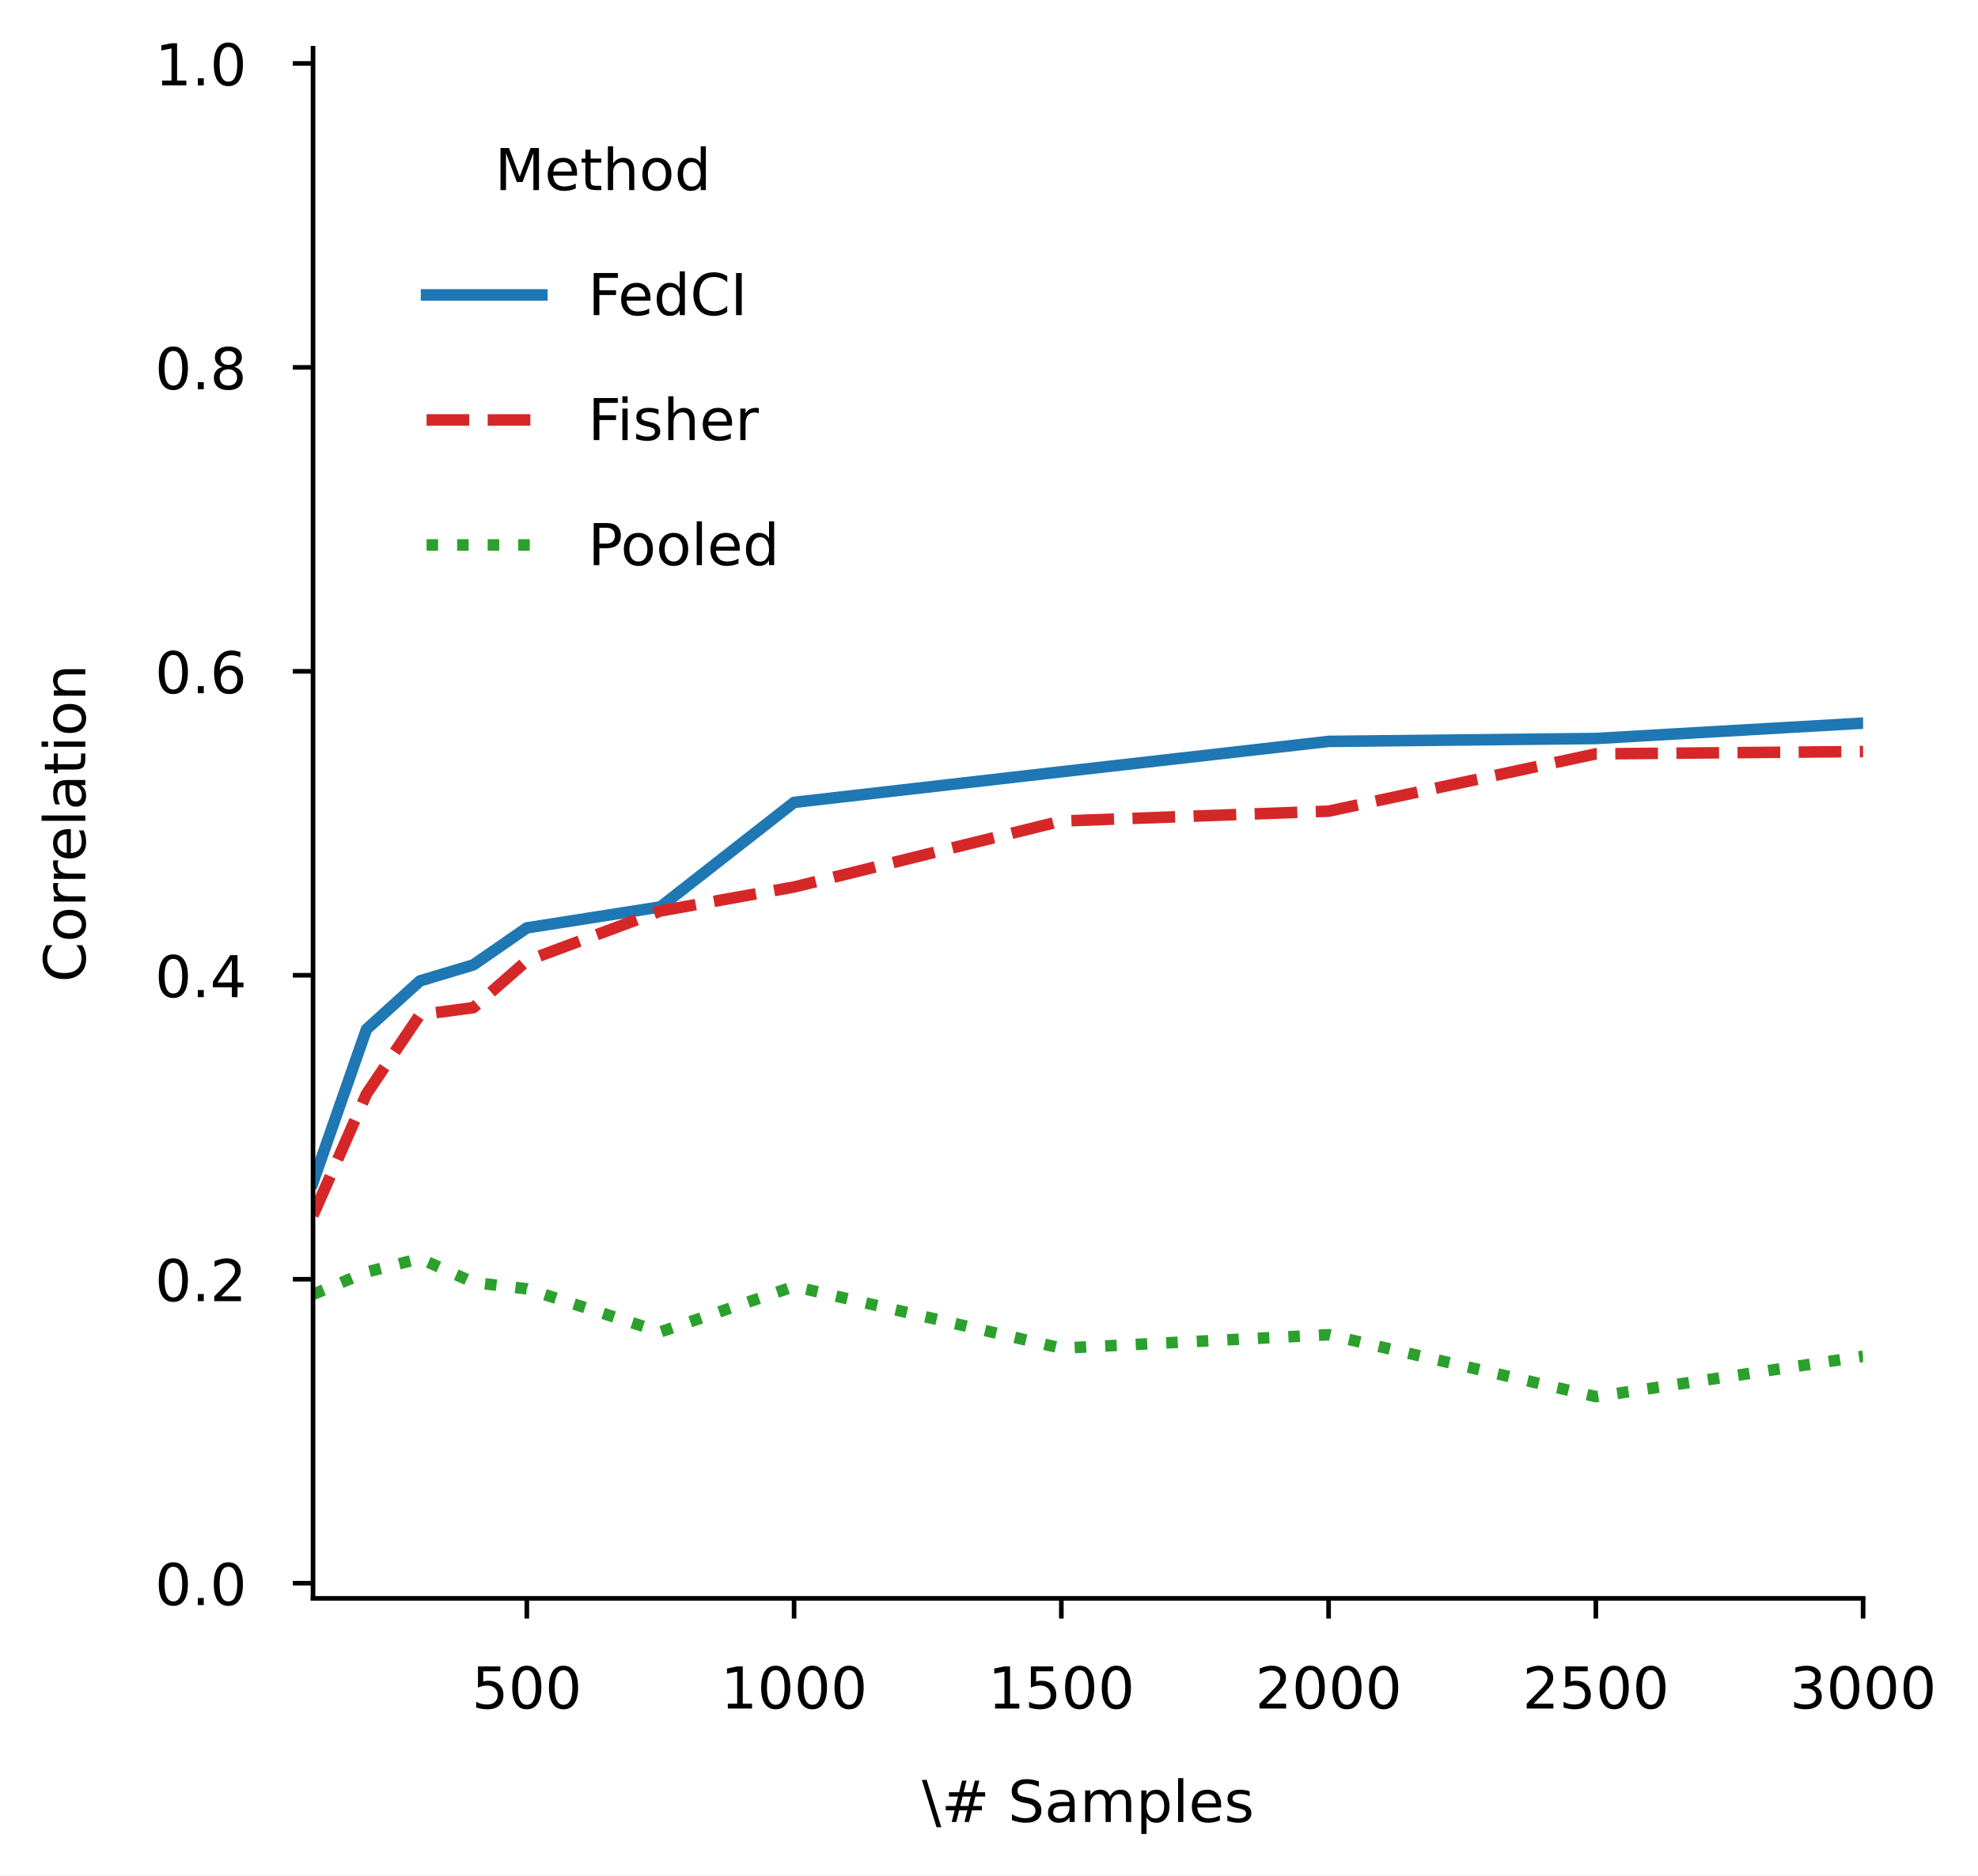
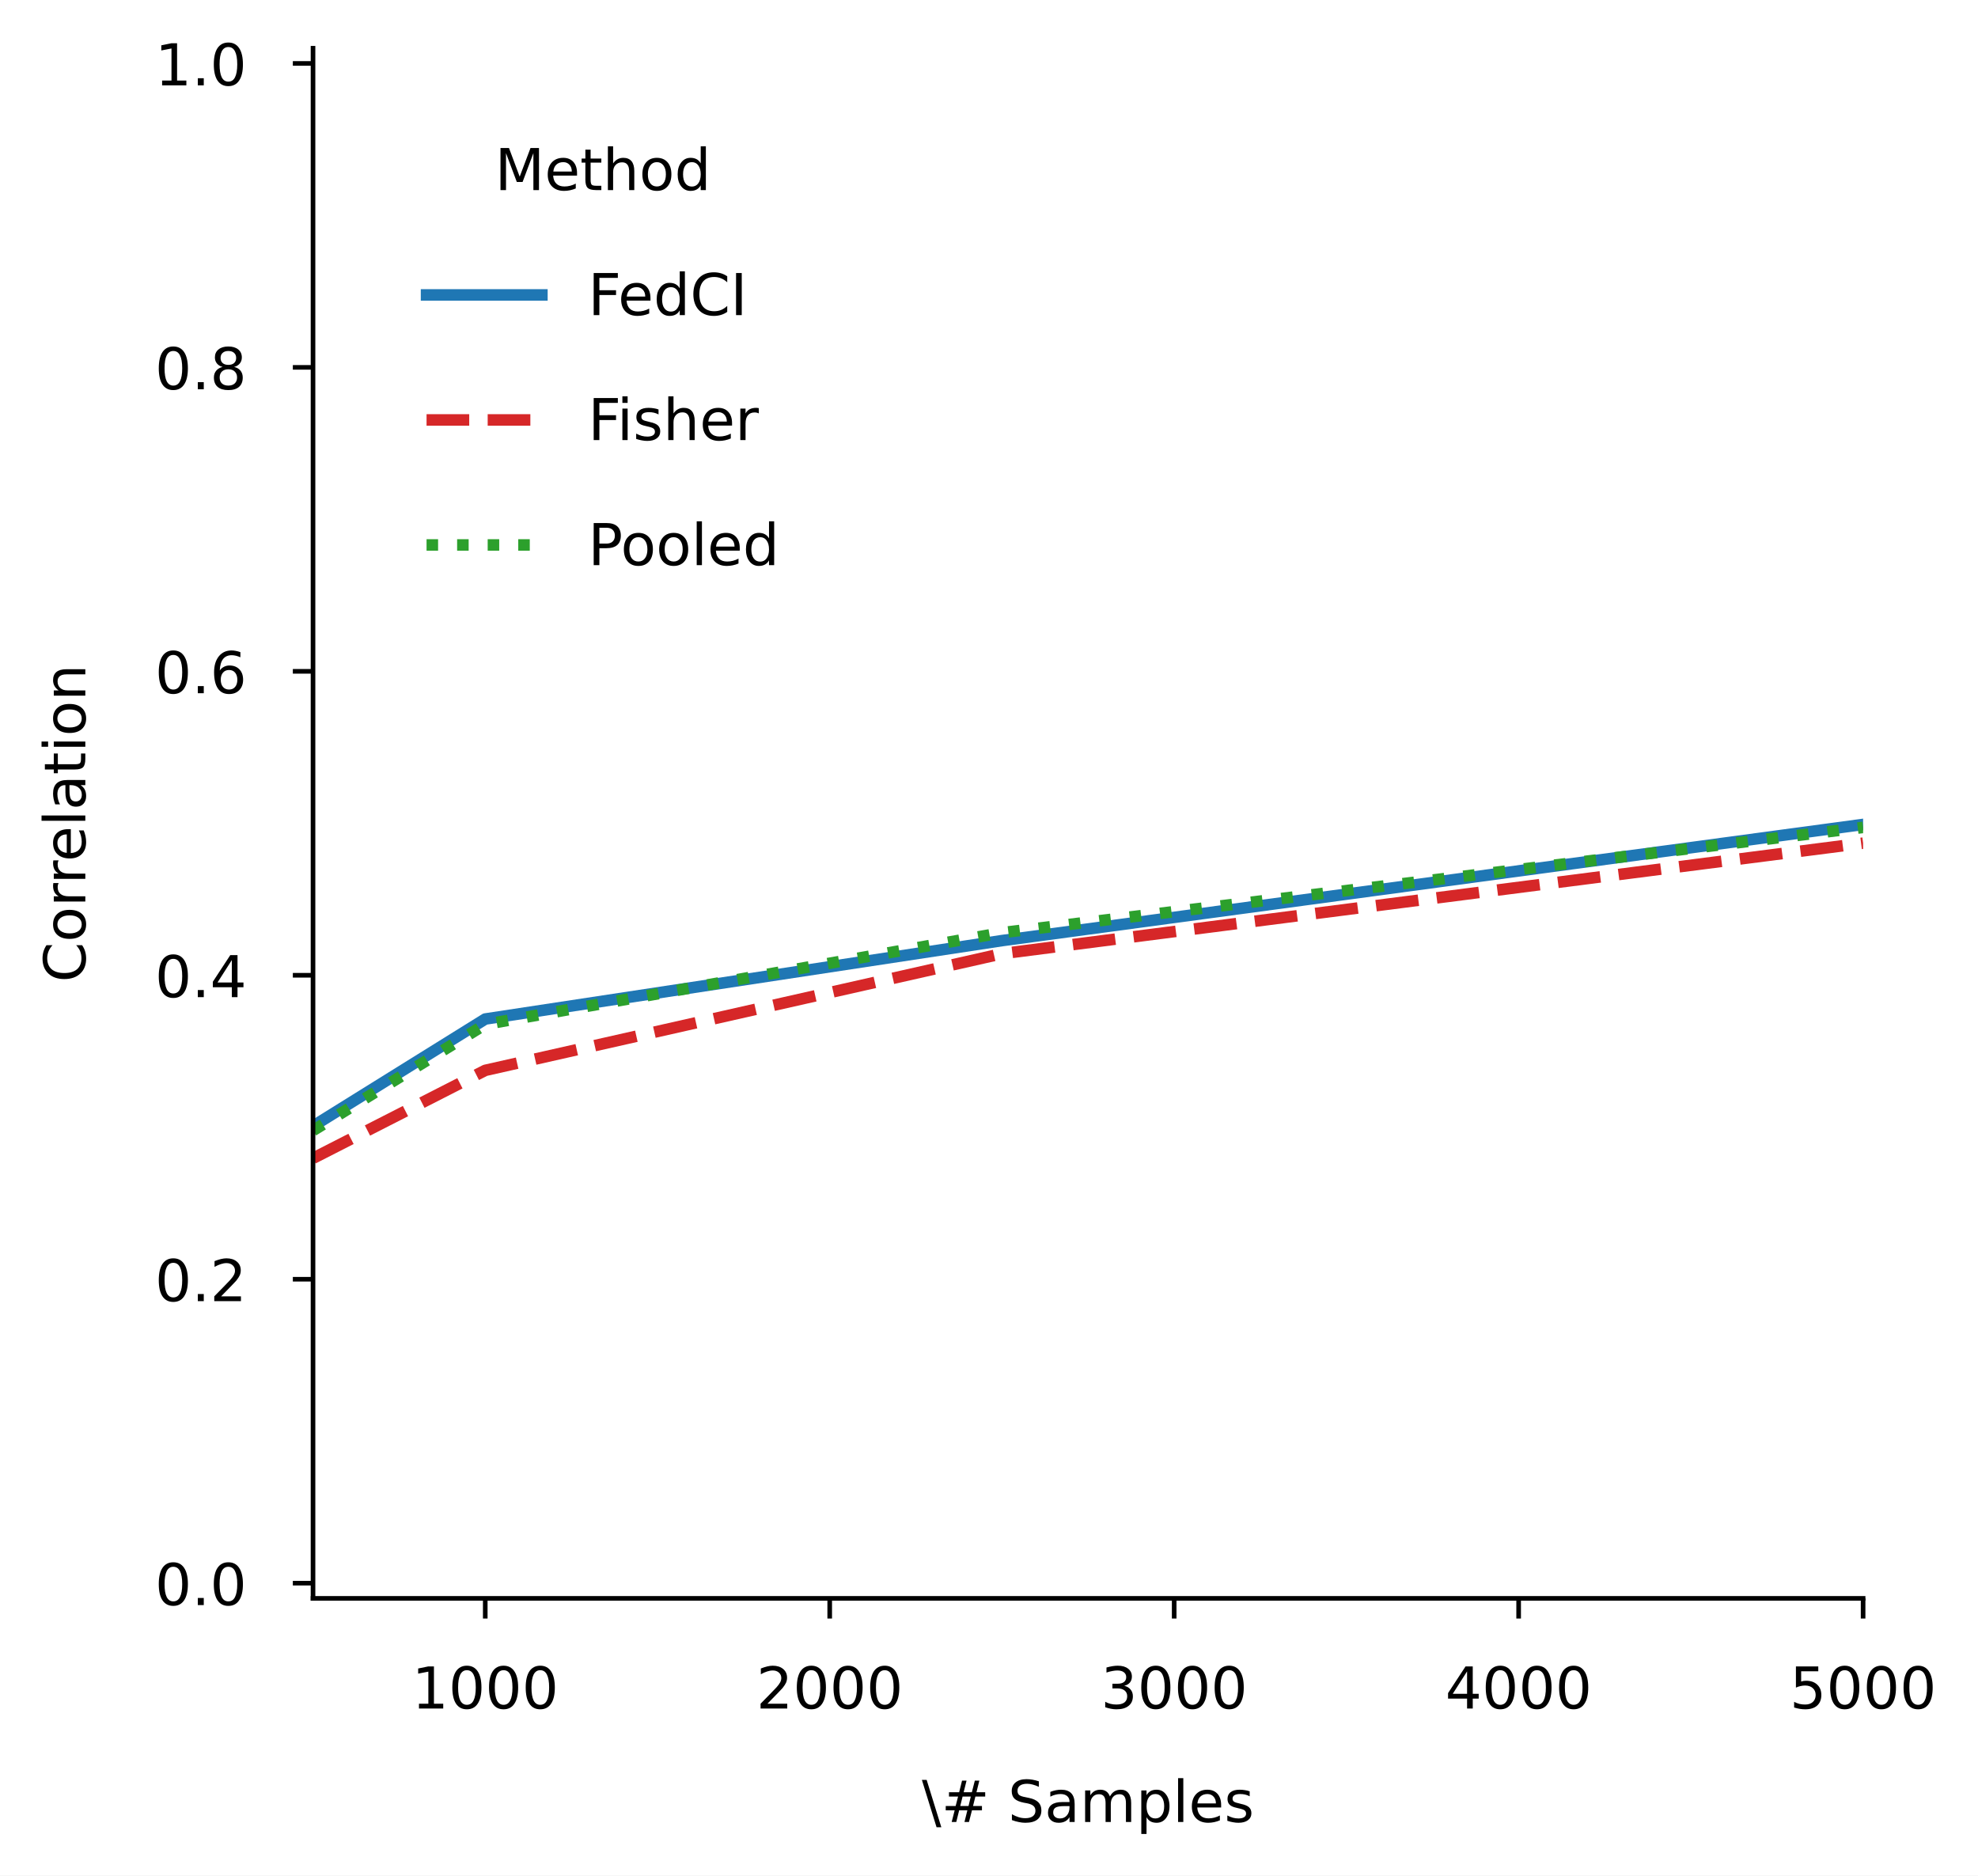
<svg xmlns="http://www.w3.org/2000/svg" xmlns:xlink="http://www.w3.org/1999/xlink" width="343.006pt" height="325.22pt" viewBox="0 0 343.006 325.22" version="1.1">
  <defs>
    <style type="text/css">*{stroke-linejoin: round; stroke-linecap: butt}</style>
  </defs>
  <g id="figure_1">
    <g id="patch_1">
      <path d="M 0 325.22  L 343.006 325.22  L 343.006 0  L 0 0  z " style="fill: #ffffff" />
    </g>
    <g id="axes_1">
      <g id="patch_2">
        <path d="M 54.281 277.164  L 323.081 277.164  L 323.081 8.364  L 54.281 8.364  z " style="fill: #ffffff" />
      </g>
      <g id="line2d_1">
-         <path d="M 54.281 205.014  L 63.55 178.489  L 72.819 170.097  L 82.088 167.309  L 91.357 160.9  L 114.53 157.257  L 137.702 139.137  L 184.047 133.827  L 230.392 128.562  L 276.736 128.059  L 323.081 125.394  " clip-path="url(#pa95b901a99)" style="fill: none; stroke: #1f77b4; stroke-width: 2; stroke-linecap: square" />
+         <path d="M 54.281 195.281  L 84.148 176.702  L 173.748 163.105  L 323.081 142.96  " clip-path="url(#pf30dd682bd)" style="fill: none; stroke: #1f77b4; stroke-width: 2; stroke-linecap: square" />
      </g>
      <g id="line2d_2">
-         <path d="M 54.281 210.745  L 63.55 189.693  L 72.819 175.961  L 82.088 174.726  L 91.357 166.598  L 114.53 157.965  L 137.702 153.806  L 184.047 142.371  L 230.392 140.66  L 276.736 130.72  L 323.081 130.322  " clip-path="url(#pa95b901a99)" style="fill: none; stroke-dasharray: 7.4,3.2; stroke-dashoffset: 0; stroke: #d62728; stroke-width: 2" />
+         <path d="M 54.281 200.855  L 84.148 185.605  L 173.748 165.374  L 323.081 146.206  " clip-path="url(#pf30dd682bd)" style="fill: none; stroke-dasharray: 7.4,3.2; stroke-dashoffset: 0; stroke: #d62728; stroke-width: 2" />
      </g>
      <g id="matplotlib.axis_1">
        <g id="xtick_1">
          <g id="line2d_3">
            <defs>
-               <path id="m746e40fd66" d="M 0 0  L 0 3.5  " style="stroke: #000000; stroke-width: 0.8" />
+               <path id="mf07b62a38b" d="M 0 0  L 0 3.5  " style="stroke: #000000; stroke-width: 0.8" />
            </defs>
            <g>
-               <use xlink:href="#m746e40fd66" x="91.357" y="277.164" style="stroke: #000000; stroke-width: 0.8" />
+               <use xlink:href="#mf07b62a38b" x="84.148" y="277.164" style="stroke: #000000; stroke-width: 0.8" />
            </g>
          </g>
          <g id="text_1">
-             <text style="font-size: 10px; font-family: 'DejaVu Sans', 'Bitstream Vera Sans', 'Computer Modern Sans Serif', 'Lucida Grande', 'Verdana', 'Geneva', 'Lucid', 'Arial', 'Helvetica', 'Avant Garde', sans-serif; text-anchor: middle" x="91.357" y="296.262" transform="rotate(-0 91.35711 296.2624)">500</text>
+             <text style="font-size: 10px; font-family: 'DejaVu Sans', 'Bitstream Vera Sans', 'Computer Modern Sans Serif', 'Lucida Grande', 'Verdana', 'Geneva', 'Lucid', 'Arial', 'Helvetica', 'Avant Garde', sans-serif; text-anchor: middle" x="84.148" y="296.262" transform="rotate(-0 84.14792 296.2624)">1000</text>
          </g>
        </g>
        <g id="xtick_2">
          <g id="line2d_4">
            <g>
-               <use xlink:href="#m746e40fd66" x="137.702" y="277.164" style="stroke: #000000; stroke-width: 0.8" />
+               <use xlink:href="#mf07b62a38b" x="143.881" y="277.164" style="stroke: #000000; stroke-width: 0.8" />
            </g>
          </g>
          <g id="text_2">
-             <text style="font-size: 10px; font-family: 'DejaVu Sans', 'Bitstream Vera Sans', 'Computer Modern Sans Serif', 'Lucida Grande', 'Verdana', 'Geneva', 'Lucid', 'Arial', 'Helvetica', 'Avant Garde', sans-serif; text-anchor: middle" x="137.702" y="296.262" transform="rotate(-0 137.7019 296.2624)">1000</text>
+             <text style="font-size: 10px; font-family: 'DejaVu Sans', 'Bitstream Vera Sans', 'Computer Modern Sans Serif', 'Lucida Grande', 'Verdana', 'Geneva', 'Lucid', 'Arial', 'Helvetica', 'Avant Garde', sans-serif; text-anchor: middle" x="143.881" y="296.262" transform="rotate(-0 143.8812 296.2624)">2000</text>
          </g>
        </g>
        <g id="xtick_3">
          <g id="line2d_5">
            <g>
-               <use xlink:href="#m746e40fd66" x="184.047" y="277.164" style="stroke: #000000; stroke-width: 0.8" />
+               <use xlink:href="#mf07b62a38b" x="203.615" y="277.164" style="stroke: #000000; stroke-width: 0.8" />
            </g>
          </g>
          <g id="text_3">
-             <text style="font-size: 10px; font-family: 'DejaVu Sans', 'Bitstream Vera Sans', 'Computer Modern Sans Serif', 'Lucida Grande', 'Verdana', 'Geneva', 'Lucid', 'Arial', 'Helvetica', 'Avant Garde', sans-serif; text-anchor: middle" x="184.047" y="296.262" transform="rotate(-0 184.0468 296.2624)">1500</text>
+             <text style="font-size: 10px; font-family: 'DejaVu Sans', 'Bitstream Vera Sans', 'Computer Modern Sans Serif', 'Lucida Grande', 'Verdana', 'Geneva', 'Lucid', 'Arial', 'Helvetica', 'Avant Garde', sans-serif; text-anchor: middle" x="203.615" y="296.262" transform="rotate(-0 203.6146 296.2624)">3000</text>
          </g>
        </g>
        <g id="xtick_4">
          <g id="line2d_6">
            <g>
-               <use xlink:href="#m746e40fd66" x="230.392" y="277.164" style="stroke: #000000; stroke-width: 0.8" />
+               <use xlink:href="#mf07b62a38b" x="263.348" y="277.164" style="stroke: #000000; stroke-width: 0.8" />
            </g>
          </g>
          <g id="text_4">
-             <text style="font-size: 10px; font-family: 'DejaVu Sans', 'Bitstream Vera Sans', 'Computer Modern Sans Serif', 'Lucida Grande', 'Verdana', 'Geneva', 'Lucid', 'Arial', 'Helvetica', 'Avant Garde', sans-serif; text-anchor: middle" x="230.392" y="296.262" transform="rotate(-0 230.3916 296.2624)">2000</text>
+             <text style="font-size: 10px; font-family: 'DejaVu Sans', 'Bitstream Vera Sans', 'Computer Modern Sans Serif', 'Lucida Grande', 'Verdana', 'Geneva', 'Lucid', 'Arial', 'Helvetica', 'Avant Garde', sans-serif; text-anchor: middle" x="263.348" y="296.262" transform="rotate(-0 263.3479 296.2624)">4000</text>
          </g>
        </g>
        <g id="xtick_5">
          <g id="line2d_7">
            <g>
-               <use xlink:href="#m746e40fd66" x="276.736" y="277.164" style="stroke: #000000; stroke-width: 0.8" />
+               <use xlink:href="#mf07b62a38b" x="323.081" y="277.164" style="stroke: #000000; stroke-width: 0.8" />
            </g>
          </g>
          <g id="text_5">
-             <text style="font-size: 10px; font-family: 'DejaVu Sans', 'Bitstream Vera Sans', 'Computer Modern Sans Serif', 'Lucida Grande', 'Verdana', 'Geneva', 'Lucid', 'Arial', 'Helvetica', 'Avant Garde', sans-serif; text-anchor: middle" x="276.736" y="296.262" transform="rotate(-0 276.7364 296.2624)">2500</text>
+             <text style="font-size: 10px; font-family: 'DejaVu Sans', 'Bitstream Vera Sans', 'Computer Modern Sans Serif', 'Lucida Grande', 'Verdana', 'Geneva', 'Lucid', 'Arial', 'Helvetica', 'Avant Garde', sans-serif; text-anchor: middle" x="323.081" y="296.262" transform="rotate(-0 323.0813 296.2624)">5000</text>
          </g>
        </g>
-         <g id="xtick_6">
-           <g id="line2d_8">
-             <g>
-               <use xlink:href="#m746e40fd66" x="323.081" y="277.164" style="stroke: #000000; stroke-width: 0.8" />
-             </g>
-           </g>
-           <g id="text_6">
-             <text style="font-size: 10px; font-family: 'DejaVu Sans', 'Bitstream Vera Sans', 'Computer Modern Sans Serif', 'Lucida Grande', 'Verdana', 'Geneva', 'Lucid', 'Arial', 'Helvetica', 'Avant Garde', sans-serif; text-anchor: middle" x="323.081" y="296.262" transform="rotate(-0 323.0813 296.2624)">3000</text>
-           </g>
-         </g>
-         <g id="text_7">
+         <g id="text_6">
          <text style="font-size: 10px; font-family: 'DejaVu Sans', 'Bitstream Vera Sans', 'Computer Modern Sans Serif', 'Lucida Grande', 'Verdana', 'Geneva', 'Lucid', 'Arial', 'Helvetica', 'Avant Garde', sans-serif; text-anchor: middle" x="188.681" y="315.94" transform="rotate(-0 188.6813 315.9405)">\# Samples</text>
        </g>
      </g>
      <g id="matplotlib.axis_2">
        <g id="ytick_1">
-           <g id="line2d_9">
+           <g id="line2d_8">
            <defs>
-               <path id="m47516765b6" d="M 0 0  L -3.5 0  " style="stroke: #000000; stroke-width: 0.8" />
+               <path id="m937e2f2a40" d="M 0 0  L -3.5 0  " style="stroke: #000000; stroke-width: 0.8" />
            </defs>
            <g>
-               <use xlink:href="#m47516765b6" x="54.281" y="274.529" style="stroke: #000000; stroke-width: 0.8" />
+               <use xlink:href="#m937e2f2a40" x="54.281" y="274.529" style="stroke: #000000; stroke-width: 0.8" />
            </g>
          </g>
-           <g id="text_8">
+           <g id="text_7">
            <text style="font-size: 10px; font-family: 'DejaVu Sans', 'Bitstream Vera Sans', 'Computer Modern Sans Serif', 'Lucida Grande', 'Verdana', 'Geneva', 'Lucid', 'Arial', 'Helvetica', 'Avant Garde', sans-serif; text-anchor: end" x="42.781" y="278.328" transform="rotate(-0 42.78125 278.3278)">0.0</text>
          </g>
        </g>
        <g id="ytick_2">
-           <g id="line2d_10">
+           <g id="line2d_9">
            <g>
-               <use xlink:href="#m47516765b6" x="54.281" y="221.823" style="stroke: #000000; stroke-width: 0.8" />
+               <use xlink:href="#m937e2f2a40" x="54.281" y="221.823" style="stroke: #000000; stroke-width: 0.8" />
            </g>
          </g>
-           <g id="text_9">
+           <g id="text_8">
            <text style="font-size: 10px; font-family: 'DejaVu Sans', 'Bitstream Vera Sans', 'Computer Modern Sans Serif', 'Lucida Grande', 'Verdana', 'Geneva', 'Lucid', 'Arial', 'Helvetica', 'Avant Garde', sans-serif; text-anchor: end" x="42.781" y="225.622" transform="rotate(-0 42.78125 225.622)">0.2</text>
          </g>
        </g>
        <g id="ytick_3">
-           <g id="line2d_11">
+           <g id="line2d_10">
            <g>
-               <use xlink:href="#m47516765b6" x="54.281" y="169.117" style="stroke: #000000; stroke-width: 0.8" />
+               <use xlink:href="#m937e2f2a40" x="54.281" y="169.117" style="stroke: #000000; stroke-width: 0.8" />
            </g>
          </g>
-           <g id="text_10">
+           <g id="text_9">
            <text style="font-size: 10px; font-family: 'DejaVu Sans', 'Bitstream Vera Sans', 'Computer Modern Sans Serif', 'Lucida Grande', 'Verdana', 'Geneva', 'Lucid', 'Arial', 'Helvetica', 'Avant Garde', sans-serif; text-anchor: end" x="42.781" y="172.916" transform="rotate(-0 42.78125 172.9161)">0.4</text>
          </g>
        </g>
        <g id="ytick_4">
-           <g id="line2d_12">
+           <g id="line2d_11">
            <g>
-               <use xlink:href="#m47516765b6" x="54.281" y="116.411" style="stroke: #000000; stroke-width: 0.8" />
+               <use xlink:href="#m937e2f2a40" x="54.281" y="116.411" style="stroke: #000000; stroke-width: 0.8" />
            </g>
          </g>
-           <g id="text_11">
+           <g id="text_10">
            <text style="font-size: 10px; font-family: 'DejaVu Sans', 'Bitstream Vera Sans', 'Computer Modern Sans Serif', 'Lucida Grande', 'Verdana', 'Geneva', 'Lucid', 'Arial', 'Helvetica', 'Avant Garde', sans-serif; text-anchor: end" x="42.781" y="120.21" transform="rotate(-0 42.78125 120.2102)">0.6</text>
          </g>
        </g>
        <g id="ytick_5">
-           <g id="line2d_13">
+           <g id="line2d_12">
            <g>
-               <use xlink:href="#m47516765b6" x="54.281" y="63.705" style="stroke: #000000; stroke-width: 0.8" />
+               <use xlink:href="#m937e2f2a40" x="54.281" y="63.705" style="stroke: #000000; stroke-width: 0.8" />
            </g>
          </g>
-           <g id="text_12">
+           <g id="text_11">
            <text style="font-size: 10px; font-family: 'DejaVu Sans', 'Bitstream Vera Sans', 'Computer Modern Sans Serif', 'Lucida Grande', 'Verdana', 'Geneva', 'Lucid', 'Arial', 'Helvetica', 'Avant Garde', sans-serif; text-anchor: end" x="42.781" y="67.504" transform="rotate(-0 42.78125 67.50432)">0.8</text>
          </g>
        </g>
        <g id="ytick_6">
-           <g id="line2d_14">
+           <g id="line2d_13">
            <g>
-               <use xlink:href="#m47516765b6" x="54.281" y="10.999" style="stroke: #000000; stroke-width: 0.8" />
+               <use xlink:href="#m937e2f2a40" x="54.281" y="10.999" style="stroke: #000000; stroke-width: 0.8" />
            </g>
          </g>
-           <g id="text_13">
+           <g id="text_12">
            <text style="font-size: 10px; font-family: 'DejaVu Sans', 'Bitstream Vera Sans', 'Computer Modern Sans Serif', 'Lucida Grande', 'Verdana', 'Geneva', 'Lucid', 'Arial', 'Helvetica', 'Avant Garde', sans-serif; text-anchor: end" x="42.781" y="14.798" transform="rotate(-0 42.78125 14.79844)">1.0</text>
          </g>
        </g>
-         <g id="text_14">
+         <g id="text_13">
          <text style="font-size: 10px; font-family: 'DejaVu Sans', 'Bitstream Vera Sans', 'Computer Modern Sans Serif', 'Lucida Grande', 'Verdana', 'Geneva', 'Lucid', 'Arial', 'Helvetica', 'Avant Garde', sans-serif; text-anchor: middle" x="14.798" y="142.764" transform="rotate(-90 14.79844 142.7639)">Correlation</text>
        </g>
      </g>
-       <g id="line2d_15">
-         <path d="M 54.281 224.459  L 63.55 220.584  L 72.819 218.231  L 82.088 222.375  L 91.357 223.487  L 114.53 230.953  L 137.702 223.072  L 184.047 233.778  L 230.392 231.451  L 276.736 242.181  L 323.081 235.186  " clip-path="url(#pa95b901a99)" style="fill: none; stroke-dasharray: 2,3.3; stroke-dashoffset: 0; stroke: #2ca02c; stroke-width: 2" />
+       <g id="line2d_14">
+         <path d="M 54.281 196.043  L 84.148 177.633  L 173.748 161.731  L 323.081 143.476  " clip-path="url(#pf30dd682bd)" style="fill: none; stroke-dasharray: 2,3.3; stroke-dashoffset: 0; stroke: #2ca02c; stroke-width: 2" />
      </g>
      <g id="patch_3">
        <path d="M 54.281 277.164  L 54.281 8.364  " style="fill: none; stroke: #000000; stroke-width: 0.8; stroke-linejoin: miter; stroke-linecap: square" />
      </g>
      <g id="patch_4">
        <path d="M 54.281 277.164  L 323.081 277.164  " style="fill: none; stroke: #000000; stroke-width: 0.8; stroke-linejoin: miter; stroke-linecap: square" />
      </g>
      <g id="legend_1">
-         <g id="text_15">
+         <g id="text_14">
          <text style="font-size: 10px; font-family: 'DejaVu Sans', 'Bitstream Vera Sans', 'Computer Modern Sans Serif', 'Lucida Grande', 'Verdana', 'Geneva', 'Lucid', 'Arial', 'Helvetica', 'Avant Garde', sans-serif; text-anchor: start" x="85.808" y="32.962" transform="rotate(-0 85.80831 32.96236)">Method</text>
        </g>
-         <g id="line2d_16">
+         <g id="line2d_15">
          <path d="M 73.969 51.14  L 83.969 51.14  L 93.969 51.14  " style="fill: none; stroke: #1f77b4; stroke-width: 2; stroke-linecap: square" />
        </g>
-         <g id="text_16">
+         <g id="text_15">
          <text style="font-size: 10px; font-family: 'DejaVu Sans', 'Bitstream Vera Sans', 'Computer Modern Sans Serif', 'Lucida Grande', 'Verdana', 'Geneva', 'Lucid', 'Arial', 'Helvetica', 'Avant Garde', sans-serif; text-anchor: start" x="101.969" y="54.64" transform="rotate(-0 101.9693 54.64049)">FedCI</text>
        </g>
-         <g id="line2d_17">
+         <g id="line2d_16">
          <path d="M 73.969 72.819  L 83.969 72.819  L 93.969 72.819  " style="fill: none; stroke-dasharray: 7.4,3.2; stroke-dashoffset: 0; stroke: #d62728; stroke-width: 2" />
        </g>
-         <g id="text_17">
+         <g id="text_16">
          <text style="font-size: 10px; font-family: 'DejaVu Sans', 'Bitstream Vera Sans', 'Computer Modern Sans Serif', 'Lucida Grande', 'Verdana', 'Geneva', 'Lucid', 'Arial', 'Helvetica', 'Avant Garde', sans-serif; text-anchor: start" x="101.969" y="76.319" transform="rotate(-0 101.9693 76.31861)">Fisher</text>
        </g>
-         <g id="line2d_18">
+         <g id="line2d_17">
          <path d="M 73.969 94.497  L 83.969 94.497  L 93.969 94.497  " style="fill: none; stroke-dasharray: 2,3.3; stroke-dashoffset: 0; stroke: #2ca02c; stroke-width: 2" />
        </g>
-         <g id="text_18">
+         <g id="text_17">
          <text style="font-size: 10px; font-family: 'DejaVu Sans', 'Bitstream Vera Sans', 'Computer Modern Sans Serif', 'Lucida Grande', 'Verdana', 'Geneva', 'Lucid', 'Arial', 'Helvetica', 'Avant Garde', sans-serif; text-anchor: start" x="101.969" y="97.997" transform="rotate(-0 101.9693 97.99674)">Pooled</text>
        </g>
      </g>
    </g>
  </g>
  <defs>
-     <clipPath id="pa95b901a99">
+     <clipPath id="pf30dd682bd">
      <rect x="54.281" y="8.364" width="268.8" height="268.8" />
    </clipPath>
  </defs>
</svg>
